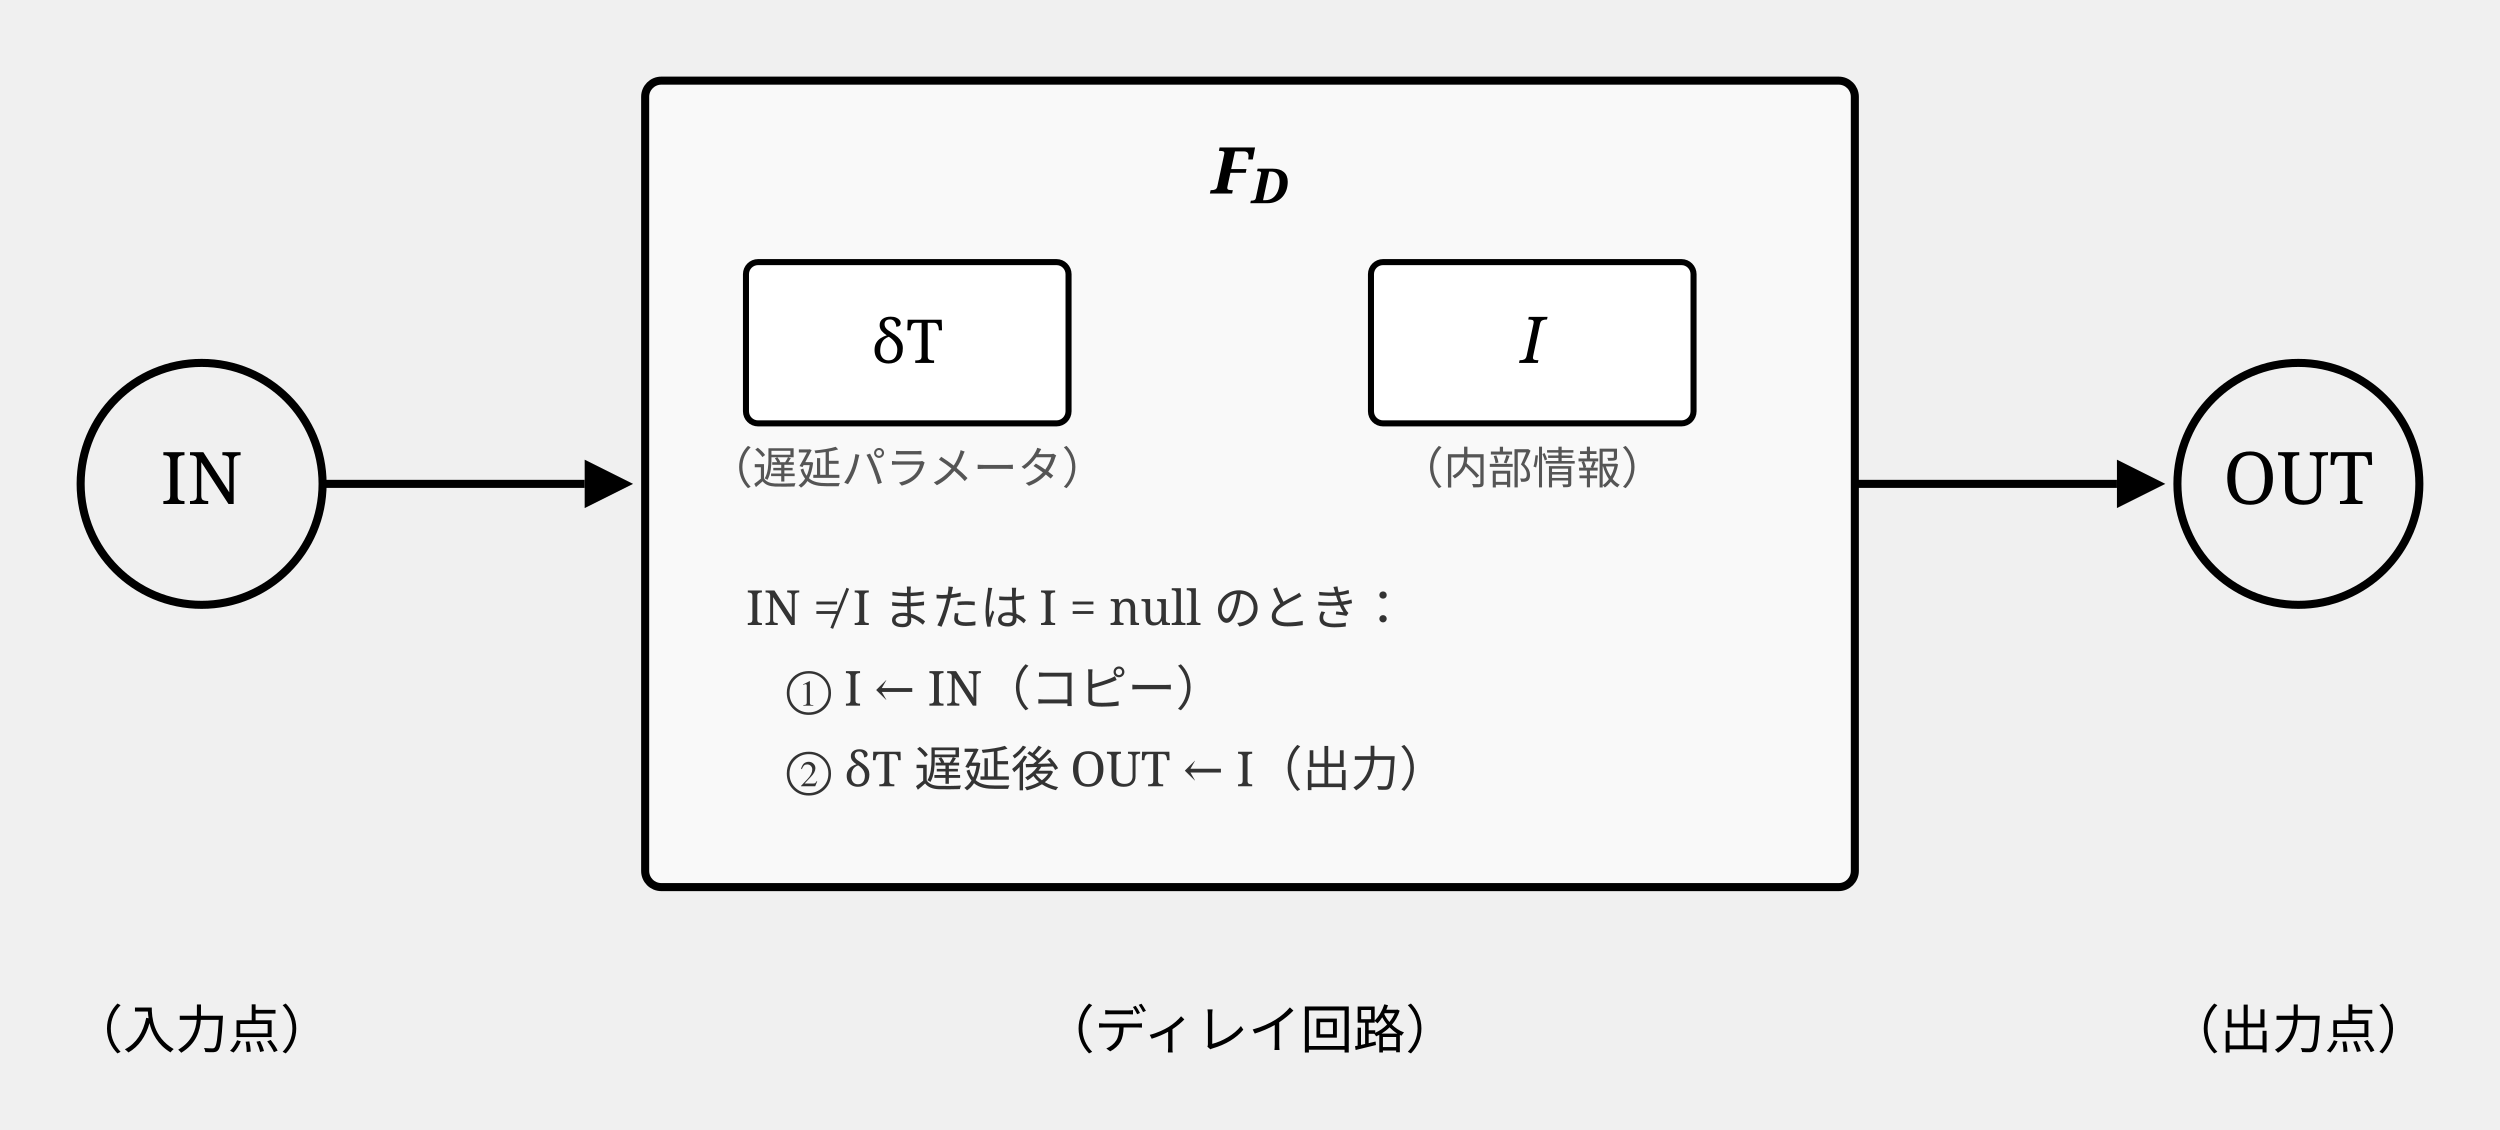
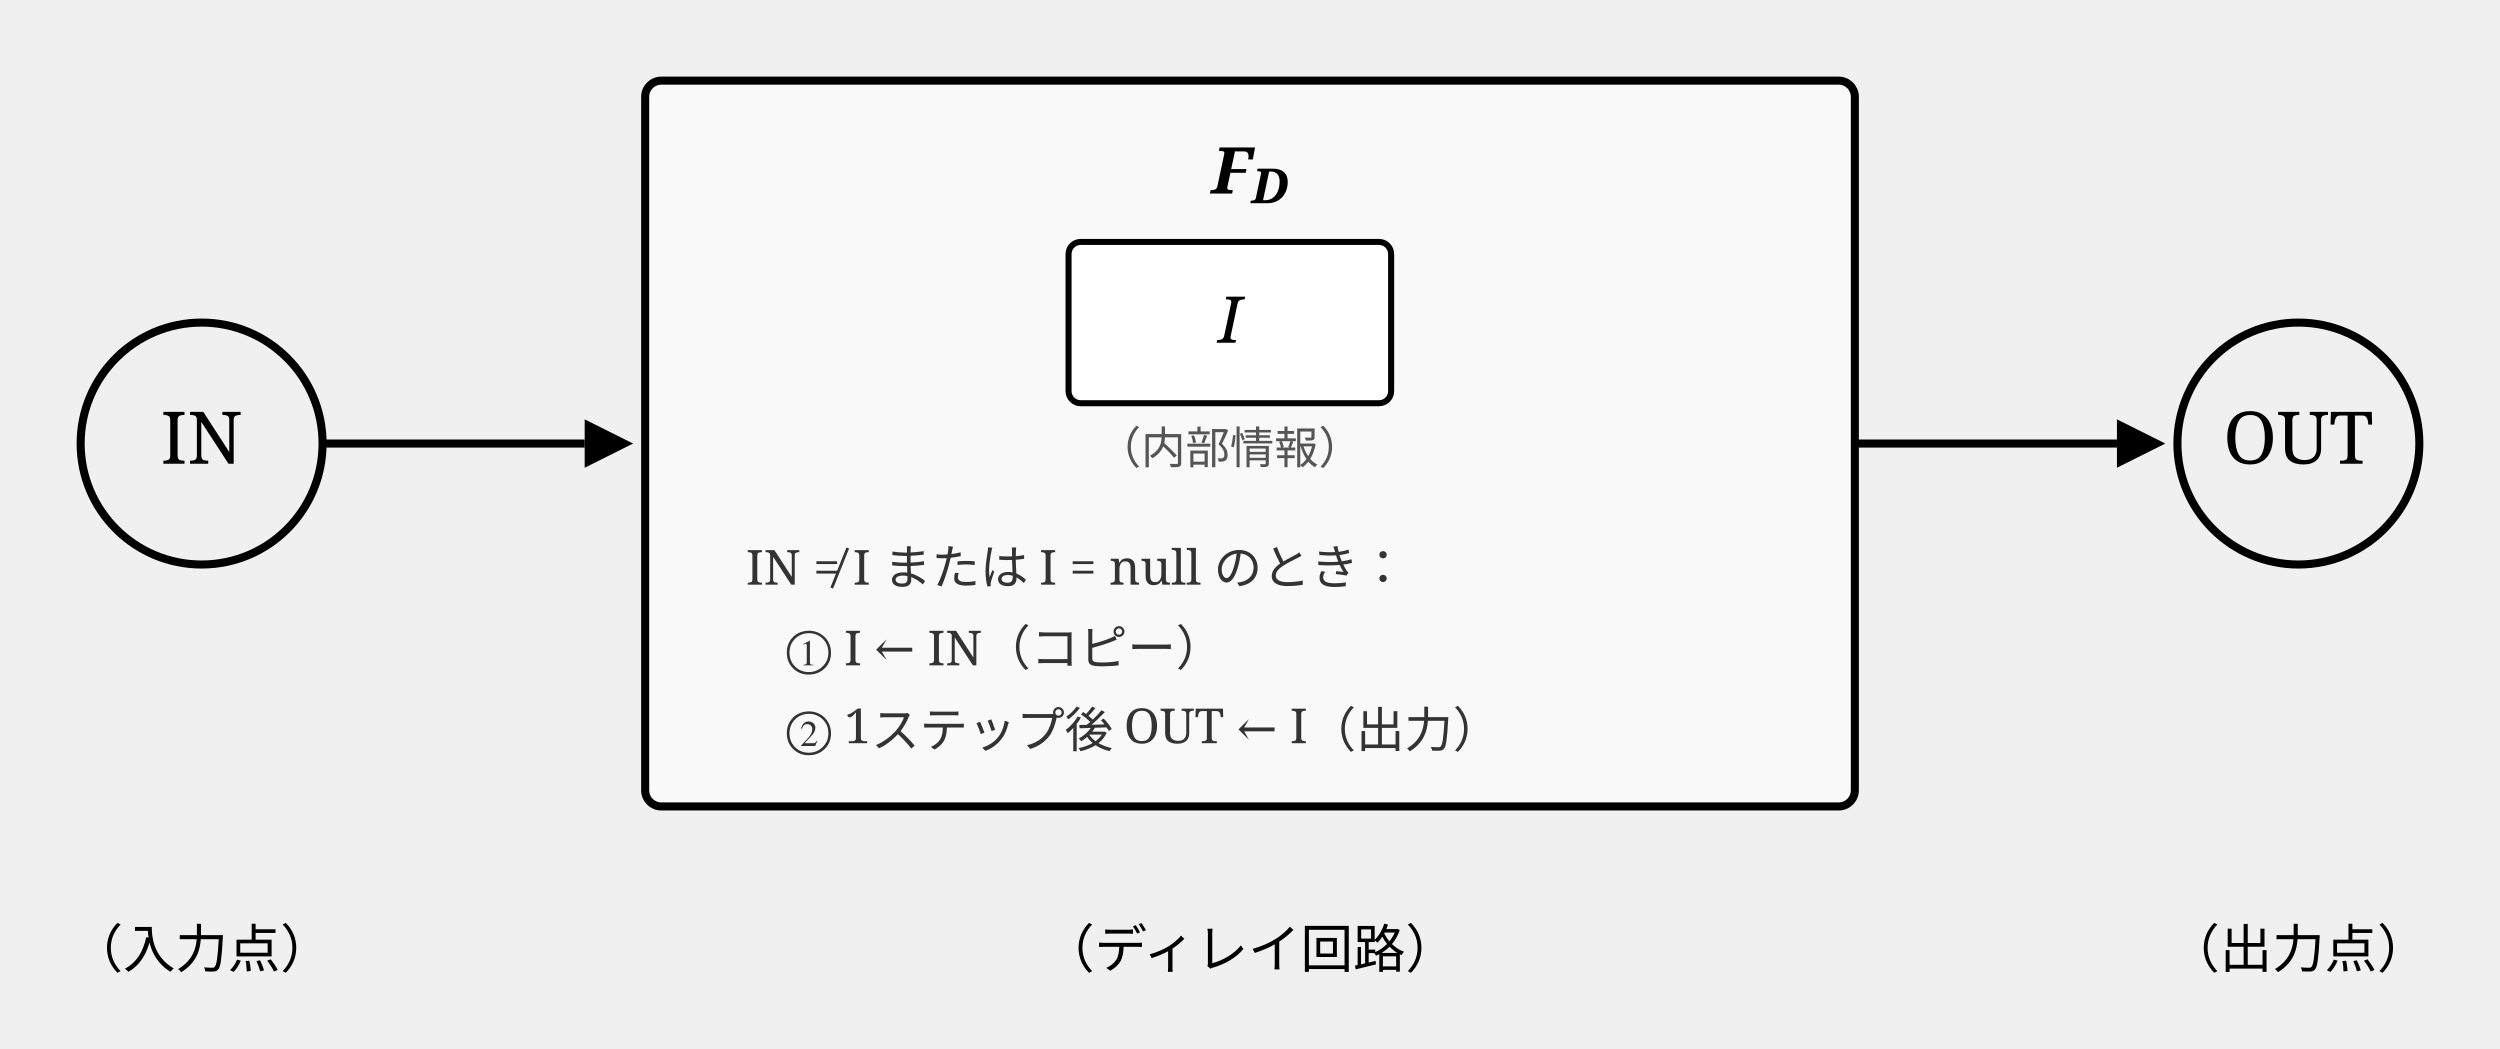
- <svg xmlns="http://www.w3.org/2000/svg" viewBox="0 0 620 280" width="620" height="280">
-   <circle cx="50" cy="120" r="30" fill="none" stroke="#000" stroke-width="2" />
-   <text x="50" y="125" text-anchor="middle" font-family="serif" font-size="18">IN</text>
-   <line x1="80" y1="120" x2="145" y2="120" stroke="#000" stroke-width="2" />
-   <polygon points="145,114 157,120 145,126" fill="#000" />
-   <rect x="160" y="20" width="300" height="200" fill="#f9f9f9" stroke="#000" stroke-width="2" rx="4" />
+ <svg xmlns="http://www.w3.org/2000/svg" viewBox="0 0 620 260" width="620" height="260">
+   <circle cx="50" cy="110" r="30" fill="none" stroke="#000" stroke-width="2" />
+   <text x="50" y="115" text-anchor="middle" font-family="serif" font-size="18">IN</text>
+   <line x1="80" y1="110" x2="145" y2="110" stroke="#000" stroke-width="2" />
+   <polygon points="145,104 157,110 145,116" fill="#000" />
+   <rect x="160" y="20" width="300" height="180" fill="#f9f9f9" stroke="#000" stroke-width="2" rx="4" />
  <text x="310" y="48" text-anchor="middle" font-family="serif" font-size="16" font-weight="bold" font-style="italic">F<tspan baseline-shift="sub" font-size="12">D</tspan>
  </text>
-   <rect x="185" y="65" width="80" height="40" fill="#fff" stroke="#000" stroke-width="1.5" rx="3" />
-   <text x="225" y="90" text-anchor="middle" font-family="serif" font-size="15">δT</text>
-   <text x="225" y="120" text-anchor="middle" font-family="serif" font-size="11" fill="#555">（遅延パラメータ）</text>
-   <rect x="340" y="65" width="80" height="40" fill="#fff" stroke="#000" stroke-width="1.5" rx="3" />
-   <text x="380" y="90" text-anchor="middle" font-family="serif" font-size="16" font-style="italic">I</text>
-   <text x="380" y="120" text-anchor="middle" font-family="serif" font-size="11" fill="#555">（内部情報）</text>
-   <text x="185" y="155" font-family="serif" font-size="12" fill="#333">IN ≠ I または I = null のとき：</text>
-   <text x="195" y="175" font-family="serif" font-size="12" fill="#333">① I ← IN（コピー）</text>
-   <text x="195" y="195" font-family="serif" font-size="12" fill="#333">② δT 遅延後 OUT ← I（出力）</text>
-   <line x1="460" y1="120" x2="525" y2="120" stroke="#000" stroke-width="2" />
-   <polygon points="525,114 537,120 525,126" fill="#000" />
-   <circle cx="570" cy="120" r="30" fill="none" stroke="#000" stroke-width="2" />
-   <text x="570" y="125" text-anchor="middle" font-family="serif" font-size="18">OUT</text>
-   <text x="50" y="260" text-anchor="middle" font-family="serif" font-size="13">（入力点）</text>
-   <text x="310" y="260" text-anchor="middle" font-family="serif" font-size="13">（ディレイ回路）</text>
-   <text x="570" y="260" text-anchor="middle" font-family="serif" font-size="13">（出力点）</text>
+   <rect x="265" y="60" width="80" height="40" fill="#fff" stroke="#000" stroke-width="1.5" rx="3" />
+   <text x="305" y="85" text-anchor="middle" font-family="serif" font-size="16" font-style="italic">I</text>
+   <text x="305" y="115" text-anchor="middle" font-family="serif" font-size="11" fill="#555">（内部情報）</text>
+   <text x="185" y="145" font-family="serif" font-size="12" fill="#333">IN ≠ I または I = null のとき：</text>
+   <text x="195" y="165" font-family="serif" font-size="12" fill="#333">① I ← IN（コピー）</text>
+   <text x="195" y="185" font-family="serif" font-size="12" fill="#333">② 1ステップ後 OUT ← I（出力）</text>
+   <line x1="460" y1="110" x2="525" y2="110" stroke="#000" stroke-width="2" />
+   <polygon points="525,104 537,110 525,116" fill="#000" />
+   <circle cx="570" cy="110" r="30" fill="none" stroke="#000" stroke-width="2" />
+   <text x="570" y="115" text-anchor="middle" font-family="serif" font-size="18">OUT</text>
+   <text x="50" y="240" text-anchor="middle" font-family="serif" font-size="13">（入力点）</text>
+   <text x="310" y="240" text-anchor="middle" font-family="serif" font-size="13">（ディレイ回路）</text>
+   <text x="570" y="240" text-anchor="middle" font-family="serif" font-size="13">（出力点）</text>
</svg>
